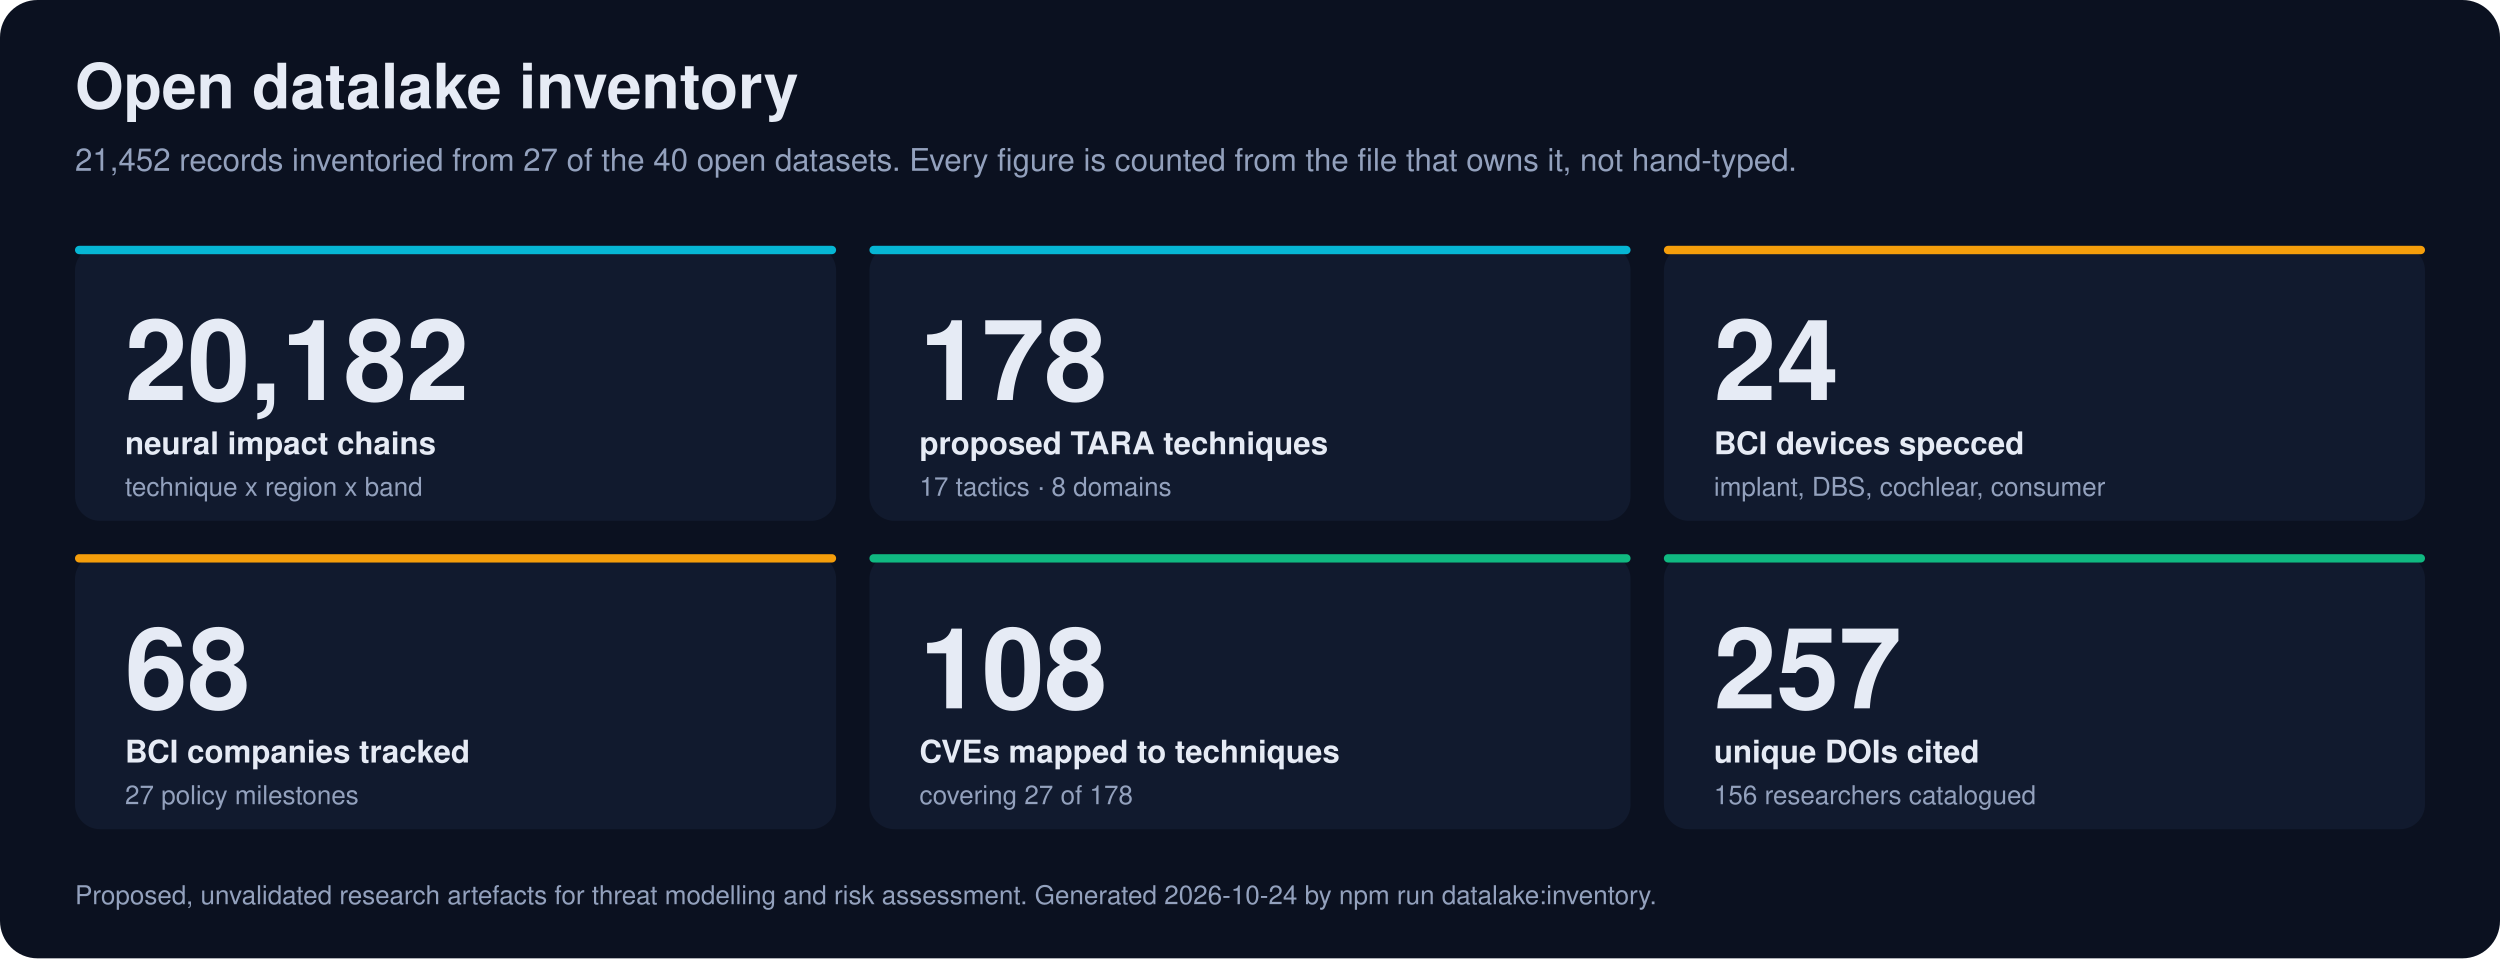
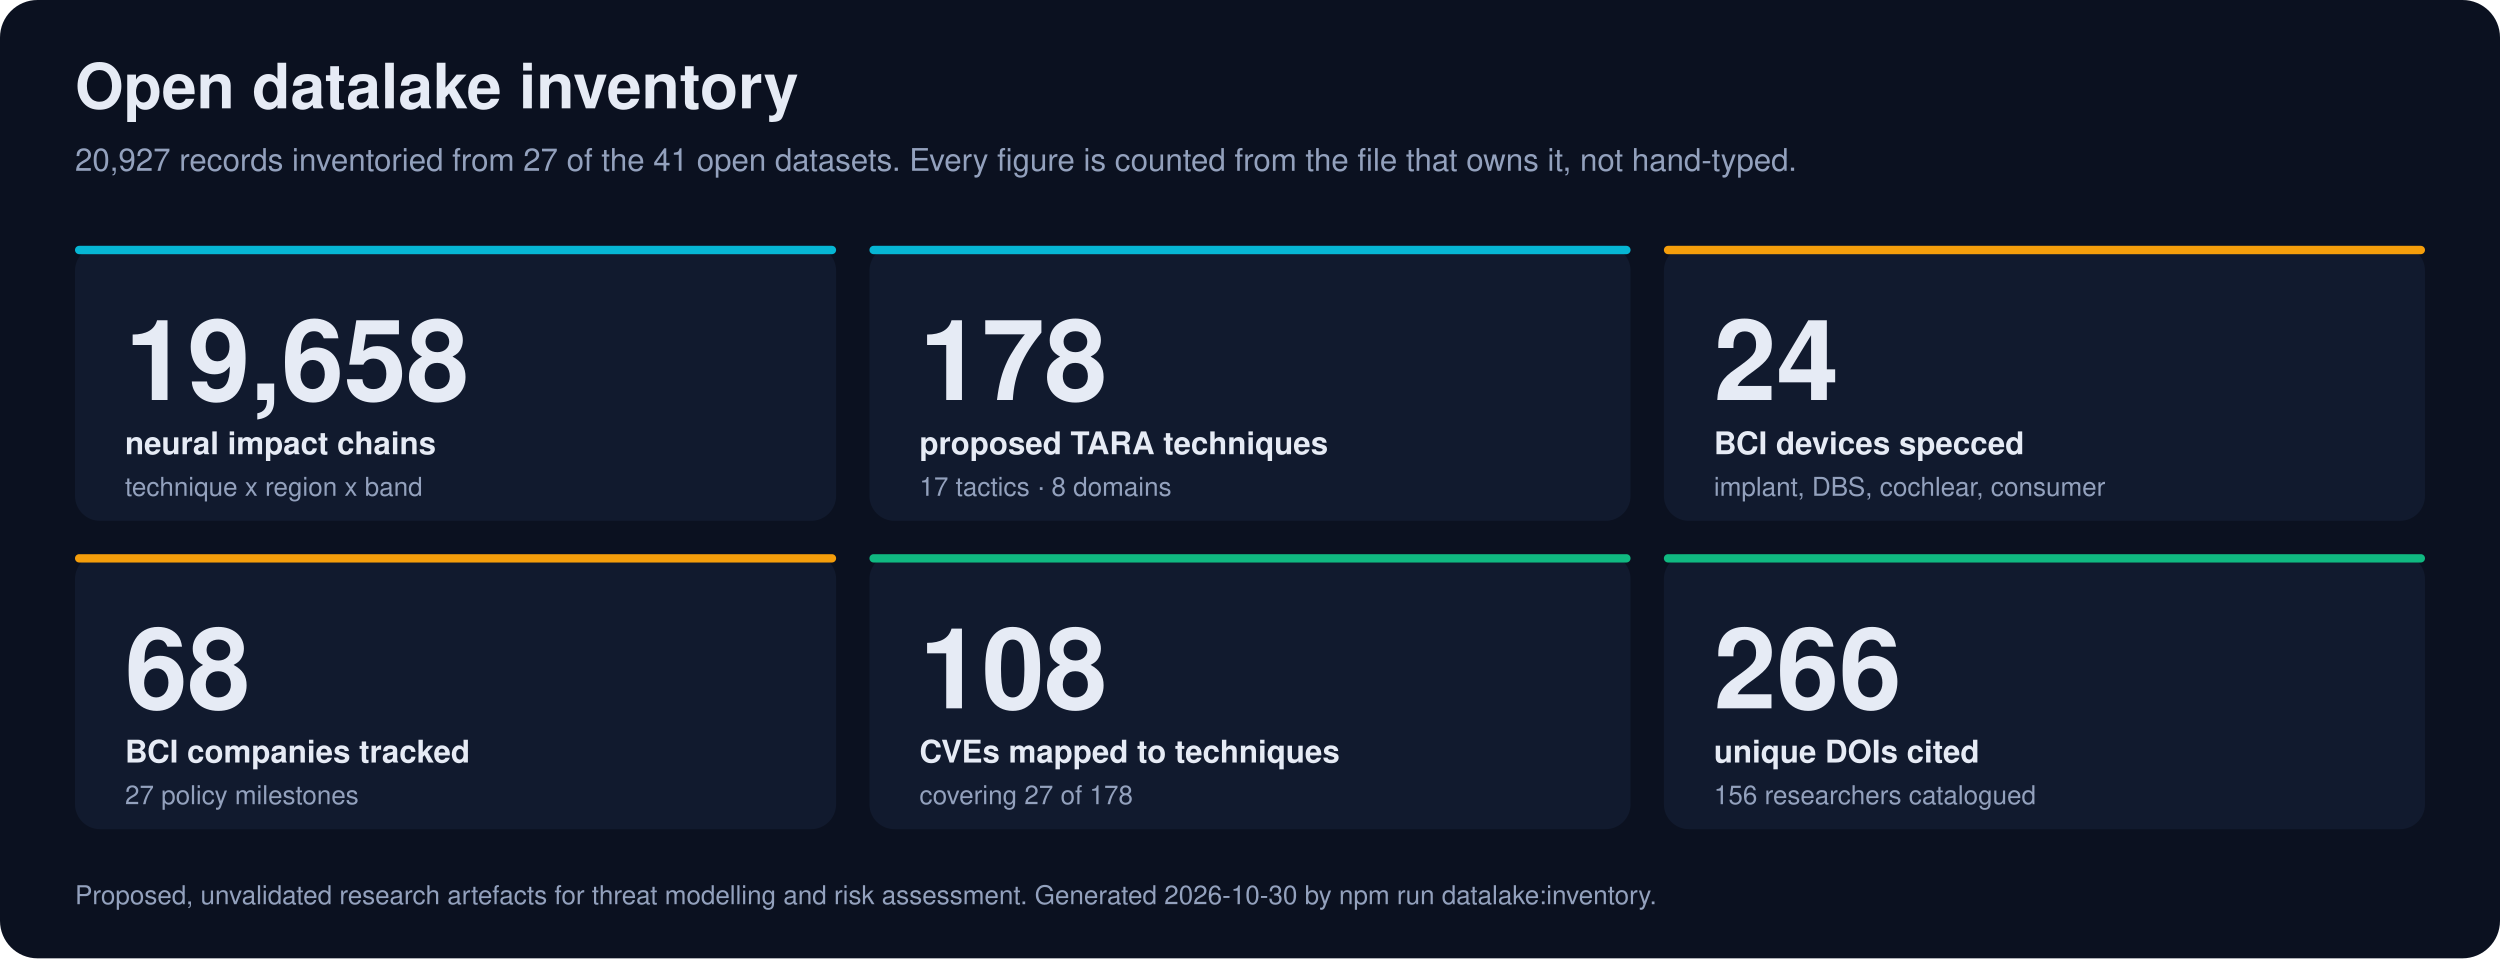
- <svg xmlns="http://www.w3.org/2000/svg" viewBox="0 0 1200 460" width="1200" height="460" role="img" aria-label="Open datalake inventory: 21,452 records across 27 datasets, including 20,182 neural impact chains, 178 proposed techniques, 24 BCI devices and 257 cited DOIs.">
+ <svg xmlns="http://www.w3.org/2000/svg" viewBox="0 0 1200 460" width="1200" height="460" role="img" aria-label="Open datalake inventory: 20,927 records across 27 datasets, including 19,658 neural impact chains, 178 proposed techniques, 24 BCI devices and 266 cited DOIs.">
  <rect width="1200" height="460" rx="18" fill="#0b1120" />
  <text x="36" y="52" font-family="-apple-system,BlinkMacSystemFont,'Segoe UI',Helvetica,Arial,sans-serif" font-size="30" font-weight="700" fill="#e6ebf5">Open datalake inventory</text>
-   <text x="36" y="82" font-family="-apple-system,BlinkMacSystemFont,'Segoe UI',Helvetica,Arial,sans-serif" font-size="15" fill="#93a1bd">21,452 records inventoried from 27 of the 40 open datasets. Every figure is counted from the file that owns it, not hand-typed.</text>
+   <text x="36" y="82" font-family="-apple-system,BlinkMacSystemFont,'Segoe UI',Helvetica,Arial,sans-serif" font-size="15" fill="#93a1bd">20,927 records inventoried from 27 of the 41 open datasets. Every figure is counted from the file that owns it, not hand-typed.</text>
  <rect x="36" y="118" width="365.333" height="132" rx="12" fill="#111a2e" />
  <rect x="36" y="118" width="365.333" height="4" rx="2" fill="#06b6d4" />
-   <text x="60" y="192" font-family="-apple-system,BlinkMacSystemFont,'Segoe UI',Helvetica,Arial,sans-serif" font-size="54" font-weight="700" fill="#e6ebf5">20,182</text>
+   <text x="60" y="192" font-family="-apple-system,BlinkMacSystemFont,'Segoe UI',Helvetica,Arial,sans-serif" font-size="54" font-weight="700" fill="#e6ebf5">19,658</text>
  <text x="60" y="218" font-family="-apple-system,BlinkMacSystemFont,'Segoe UI',Helvetica,Arial,sans-serif" font-size="15" font-weight="600" fill="#e6ebf5">neural impact chains</text>
  <text x="60" y="238" font-family="-apple-system,BlinkMacSystemFont,'Segoe UI',Helvetica,Arial,sans-serif" font-size="12.5" fill="#93a1bd">technique x region x band</text>
  <rect x="417.333" y="118" width="365.333" height="132" rx="12" fill="#111a2e" />
  <rect x="417.333" y="118" width="365.333" height="4" rx="2" fill="#06b6d4" />
  <text x="441.333" y="192" font-family="-apple-system,BlinkMacSystemFont,'Segoe UI',Helvetica,Arial,sans-serif" font-size="54" font-weight="700" fill="#e6ebf5">178</text>
  <text x="441.333" y="218" font-family="-apple-system,BlinkMacSystemFont,'Segoe UI',Helvetica,Arial,sans-serif" font-size="15" font-weight="600" fill="#e6ebf5">proposed TARA techniques</text>
  <text x="441.333" y="238" font-family="-apple-system,BlinkMacSystemFont,'Segoe UI',Helvetica,Arial,sans-serif" font-size="12.5" fill="#93a1bd">17 tactics · 8 domains</text>
  <rect x="798.667" y="118" width="365.333" height="132" rx="12" fill="#111a2e" />
  <rect x="798.667" y="118" width="365.333" height="4" rx="2" fill="#f59e0b" />
  <text x="822.667" y="192" font-family="-apple-system,BlinkMacSystemFont,'Segoe UI',Helvetica,Arial,sans-serif" font-size="54" font-weight="700" fill="#e6ebf5">24</text>
  <text x="822.667" y="218" font-family="-apple-system,BlinkMacSystemFont,'Segoe UI',Helvetica,Arial,sans-serif" font-size="15" font-weight="600" fill="#e6ebf5">BCI devices specced</text>
  <text x="822.667" y="238" font-family="-apple-system,BlinkMacSystemFont,'Segoe UI',Helvetica,Arial,sans-serif" font-size="12.5" fill="#93a1bd">implant, DBS, cochlear, consumer</text>
  <rect x="36" y="266" width="365.333" height="132" rx="12" fill="#111a2e" />
  <rect x="36" y="266" width="365.333" height="4" rx="2" fill="#f59e0b" />
  <text x="60" y="340" font-family="-apple-system,BlinkMacSystemFont,'Segoe UI',Helvetica,Arial,sans-serif" font-size="54" font-weight="700" fill="#e6ebf5">68</text>
  <text x="60" y="366" font-family="-apple-system,BlinkMacSystemFont,'Segoe UI',Helvetica,Arial,sans-serif" font-size="15" font-weight="600" fill="#e6ebf5">BCI companies tracked</text>
  <text x="60" y="386" font-family="-apple-system,BlinkMacSystemFont,'Segoe UI',Helvetica,Arial,sans-serif" font-size="12.5" fill="#93a1bd">27 policy milestones</text>
  <rect x="417.333" y="266" width="365.333" height="132" rx="12" fill="#111a2e" />
  <rect x="417.333" y="266" width="365.333" height="4" rx="2" fill="#10b981" />
  <text x="441.333" y="340" font-family="-apple-system,BlinkMacSystemFont,'Segoe UI',Helvetica,Arial,sans-serif" font-size="54" font-weight="700" fill="#e6ebf5">108</text>
  <text x="441.333" y="366" font-family="-apple-system,BlinkMacSystemFont,'Segoe UI',Helvetica,Arial,sans-serif" font-size="15" font-weight="600" fill="#e6ebf5">CVEs mapped to techniques</text>
  <text x="441.333" y="386" font-family="-apple-system,BlinkMacSystemFont,'Segoe UI',Helvetica,Arial,sans-serif" font-size="12.5" fill="#93a1bd">covering 27 of 178</text>
  <rect x="798.667" y="266" width="365.333" height="132" rx="12" fill="#111a2e" />
  <rect x="798.667" y="266" width="365.333" height="4" rx="2" fill="#10b981" />
-   <text x="822.667" y="340" font-family="-apple-system,BlinkMacSystemFont,'Segoe UI',Helvetica,Arial,sans-serif" font-size="54" font-weight="700" fill="#e6ebf5">257</text>
+   <text x="822.667" y="340" font-family="-apple-system,BlinkMacSystemFont,'Segoe UI',Helvetica,Arial,sans-serif" font-size="54" font-weight="700" fill="#e6ebf5">266</text>
  <text x="822.667" y="366" font-family="-apple-system,BlinkMacSystemFont,'Segoe UI',Helvetica,Arial,sans-serif" font-size="15" font-weight="600" fill="#e6ebf5">unique DOIs cited</text>
  <text x="822.667" y="386" font-family="-apple-system,BlinkMacSystemFont,'Segoe UI',Helvetica,Arial,sans-serif" font-size="12.5" fill="#93a1bd">156 researchers catalogued</text>
-   <text x="36" y="434" font-family="-apple-system,BlinkMacSystemFont,'Segoe UI',Helvetica,Arial,sans-serif" font-size="12.5" fill="#93a1bd">Proposed, unvalidated research artefacts for threat modelling and risk assessment. Generated 2026-10-24 by npm run datalake:inventory.</text>
+   <text x="36" y="434" font-family="-apple-system,BlinkMacSystemFont,'Segoe UI',Helvetica,Arial,sans-serif" font-size="12.5" fill="#93a1bd">Proposed, unvalidated research artefacts for threat modelling and risk assessment. Generated 2026-10-30 by npm run datalake:inventory.</text>
</svg>
